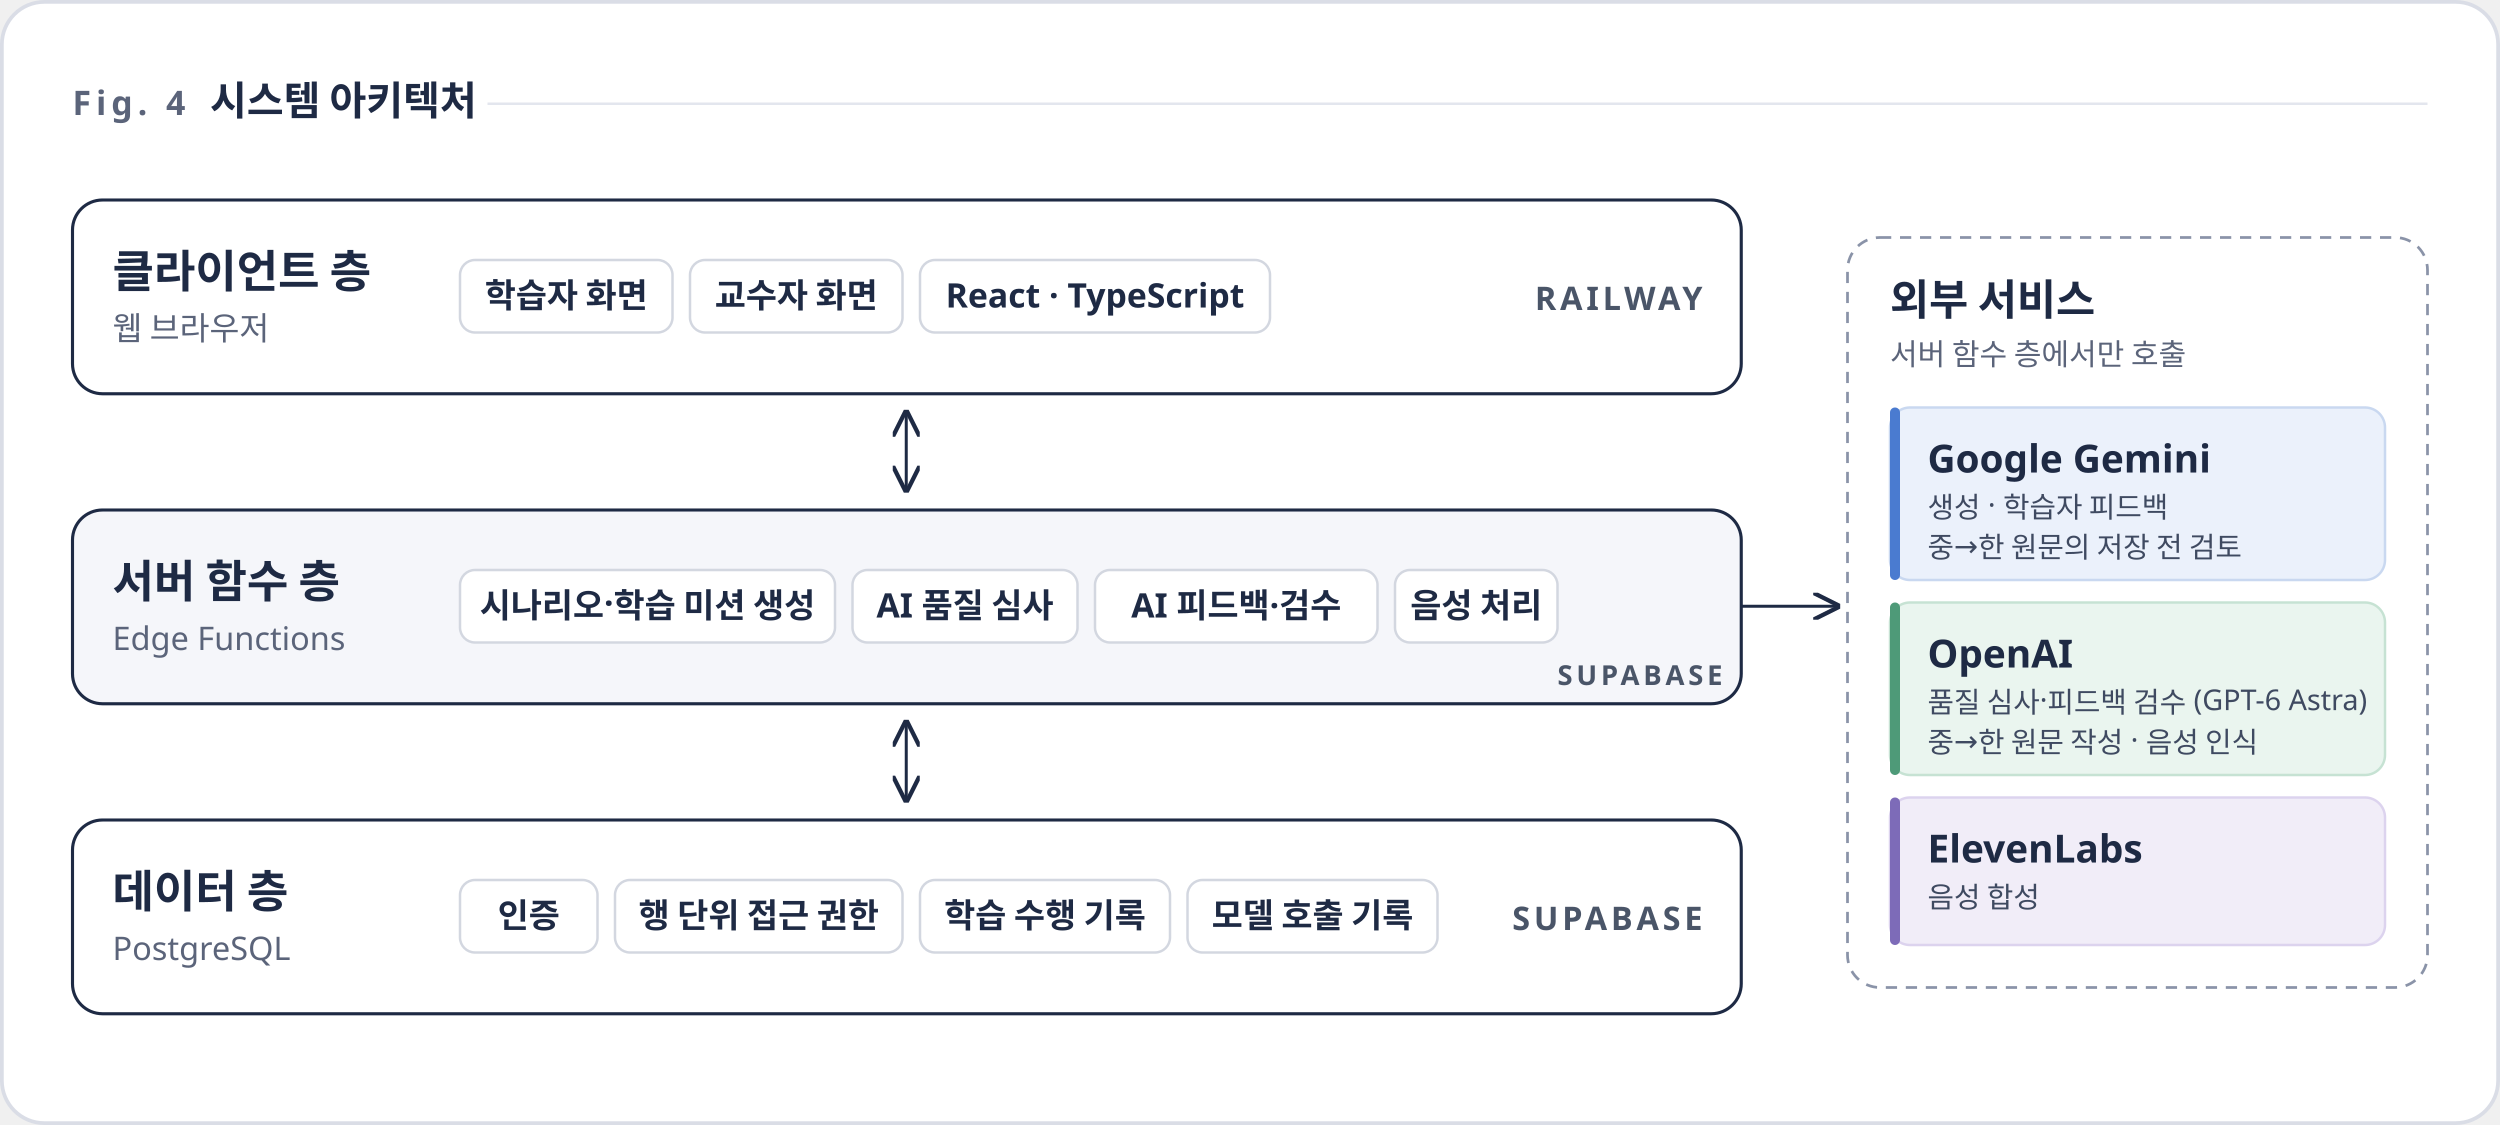
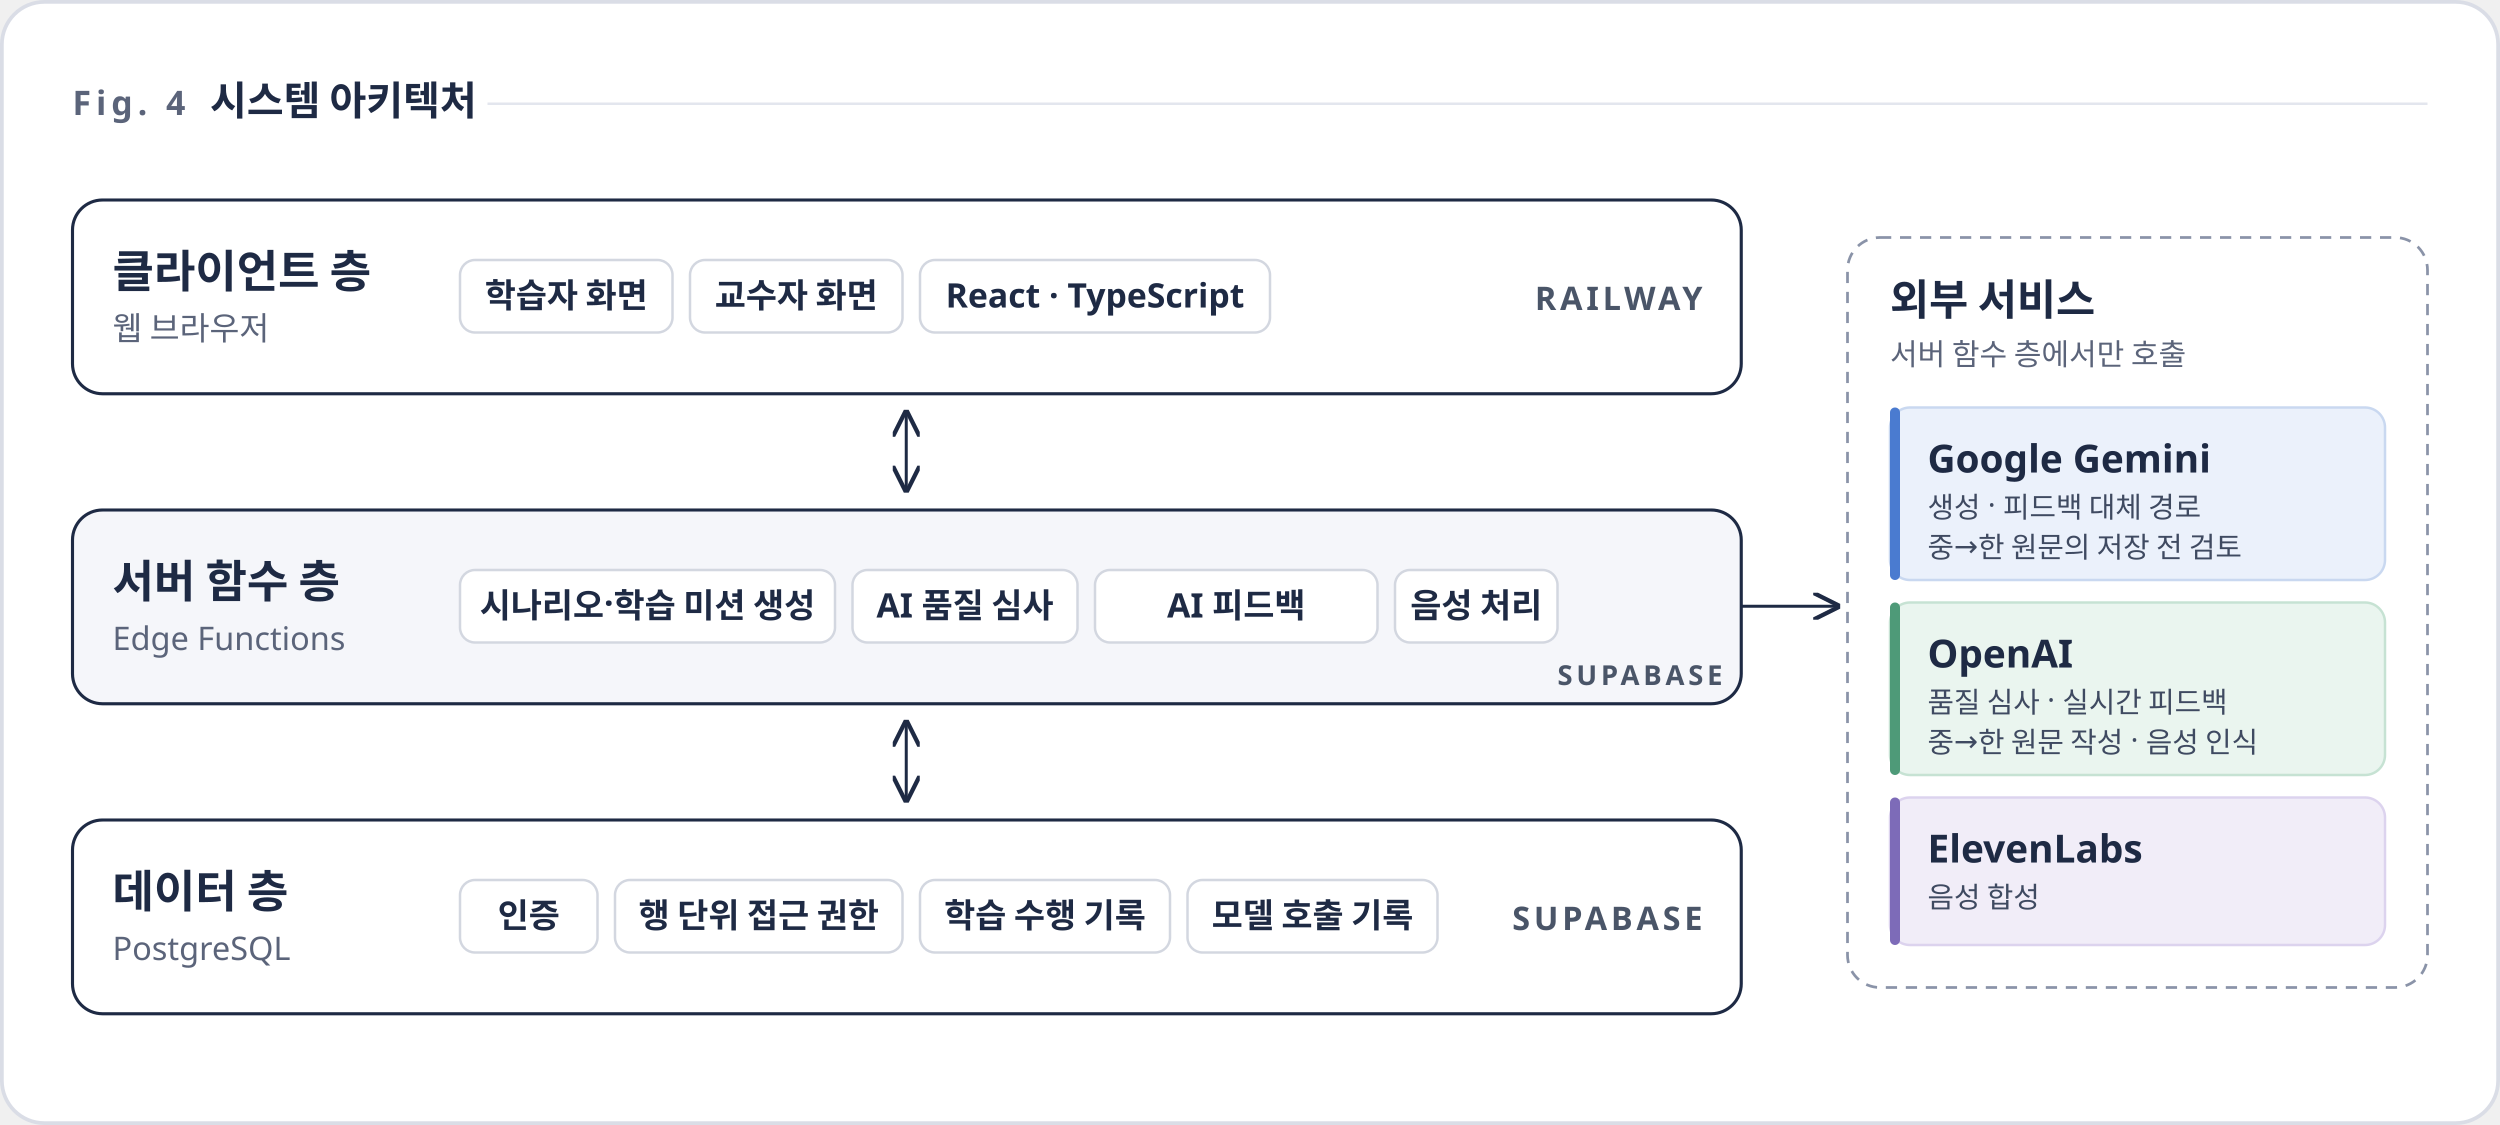
<svg xmlns="http://www.w3.org/2000/svg" viewBox="0 0 2000 900" width="2000" height="900" font-family="Pretendard, 'Noto Sans KR', 'Malgun Gothic', sans-serif">
  <defs>
    <marker id="arrow" viewBox="0 0 10 10" refX="9" refY="5" markerWidth="9" markerHeight="9" orient="auto-start-reverse">
      <path d="M0,0 L10,5 L0,10" fill="none" stroke="#1E2A44" stroke-width="1.6" />
    </marker>
    <style>
      .t { fill:#1E2A44; }
      .lay { font-size:36px; font-weight:800; fill:#1E2A44; }
      .lays { font-size:26px; fill:#5B647A; }
      .chip { font-size:27px; font-weight:700; fill:#1E2A44; }
      .host { font-size:26px; font-weight:800; letter-spacing:3px; fill:#4A5568; }
      .svc { font-size:31px; font-weight:800; fill:#1E2A44; }
      .svcs { font-size:23px; fill:#3F4A61; }
      .line { stroke:#1E2A44; stroke-width:2.4; fill:none; }
    </style>
  </defs>
  <rect x="1.5" y="1.5" width="1997" height="897" rx="34" fill="#FFFFFF" stroke="#DADDE6" stroke-width="3" />
  <text x="58" y="92" font-size="27" font-weight="700" letter-spacing="4" fill="#5B647A">Fig. 4</text>
  <text x="168" y="92" font-size="32" font-weight="800" class="t">시스템 아키텍처</text>
  <line x1="390" y1="83" x2="1942" y2="83" stroke="#E3E6EE" stroke-width="2" />
  <rect x="58" y="160" width="1335" height="155" rx="24" fill="#FFFFFF" stroke="#1E2A44" stroke-width="2.5" />
  <text x="90" y="230" class="lay">클라이언트 층</text>
  <text x="90" y="272" class="lays">웹 브라우저</text>
  <g>
    <rect x="368" y="208" width="170" height="58" rx="12" fill="#FFFFFF" stroke="#D3D7E0" stroke-width="2" />
    <text x="453" y="246" text-anchor="middle" class="chip">학습자 화면</text>
    <rect x="552" y="208" width="170" height="58" rx="12" fill="#FFFFFF" stroke="#D3D7E0" stroke-width="2" />
    <text x="637" y="246" text-anchor="middle" class="chip">교수자 화면</text>
    <rect x="736" y="208" width="280" height="58" rx="12" fill="#FFFFFF" stroke="#D3D7E0" stroke-width="2" />
    <text x="876" y="246" text-anchor="middle" class="chip">React · TypeScript</text>
  </g>
  <text x="1362" y="248" text-anchor="end" class="host">RAILWAY</text>
  <line x1="725" y1="330" x2="725" y2="392" class="line" marker-start="url(#arrow)" marker-end="url(#arrow)" />
  <rect x="58" y="408" width="1335" height="155" rx="24" fill="#F5F6FA" stroke="#1E2A44" stroke-width="2.5" />
  <text x="90" y="478" class="lay">서버 함수 층</text>
  <text x="90" y="520" class="lays">Edge Functions</text>
  <g>
    <rect x="368" y="456" width="300" height="58" rx="12" fill="#FFFFFF" stroke="#D3D7E0" stroke-width="2" />
    <text x="518" y="494" text-anchor="middle" class="chip">시나리오·학습 미션 생성</text>
    <rect x="682" y="456" width="180" height="58" rx="12" fill="#FFFFFF" stroke="#D3D7E0" stroke-width="2" />
    <text x="772" y="494" text-anchor="middle" class="chip">AI 품질 심사</text>
    <rect x="876" y="456" width="226" height="58" rx="12" fill="#FFFFFF" stroke="#D3D7E0" stroke-width="2" />
-     <text x="989" y="494" text-anchor="middle" class="chip">AI 피드백·검수</text>
+     <text x="989" y="494" text-anchor="middle" class="chip">AI 피드백</text>
    <rect x="1116" y="456" width="130" height="58" rx="12" fill="#FFFFFF" stroke="#D3D7E0" stroke-width="2" />
    <text x="1181" y="494" text-anchor="middle" class="chip">음성 처리</text>
  </g>
  <text x="1378" y="548" text-anchor="end" font-size="22" font-weight="800" letter-spacing="3" fill="#4A5568">SUPABASE</text>
  <line x1="725" y1="578" x2="725" y2="640" class="line" marker-start="url(#arrow)" marker-end="url(#arrow)" />
  <rect x="58" y="656" width="1335" height="155" rx="24" fill="#FFFFFF" stroke="#1E2A44" stroke-width="2.5" />
  <text x="90" y="726" class="lay">데이터 층</text>
  <text x="90" y="768" class="lays">PostgreSQL</text>
  <g>
    <rect x="368" y="704" width="110" height="58" rx="12" fill="#FFFFFF" stroke="#D3D7E0" stroke-width="2" />
    <text x="423" y="742" text-anchor="middle" class="chip">인증</text>
    <rect x="492" y="704" width="230" height="58" rx="12" fill="#FFFFFF" stroke="#D3D7E0" stroke-width="2" />
    <text x="607" y="742" text-anchor="middle" class="chip">행 단위 접근 권한</text>
    <rect x="736" y="704" width="200" height="58" rx="12" fill="#FFFFFF" stroke="#D3D7E0" stroke-width="2" />
    <text x="836" y="742" text-anchor="middle" class="chip">학습 수행 기록</text>
    <rect x="950" y="704" width="200" height="58" rx="12" fill="#FFFFFF" stroke="#D3D7E0" stroke-width="2" />
    <text x="1050" y="742" text-anchor="middle" class="chip">모델 호출 기록</text>
  </g>
  <text x="1362" y="744" text-anchor="end" class="host">SUPABASE</text>
  <line x1="1393" y1="485" x2="1470" y2="485" class="line" marker-end="url(#arrow)" />
  <rect x="1478" y="190" width="464" height="600" rx="26" fill="#FFFFFF" stroke="#8A93A8" stroke-width="2.2" stroke-dasharray="9 7" />
  <text x="1512" y="252" font-size="34" font-weight="800" class="t">외부 서비스</text>
  <text x="1512" y="292" font-size="24" fill="#5B647A">서버 함수 층에서만 호출</text>
  <rect x="1512" y="326" width="396" height="138" rx="16" fill="#EBF1FB" stroke="#C9D8F0" stroke-width="2" />
  <rect x="1512" y="326" width="8" height="138" rx="4" fill="#4A7BD0" />
  <text x="1542" y="378" class="svc">Google Gemini</text>
-   <text x="1542" y="414" class="svcs">생성 · 학습자 피드백</text>
+   <text x="1542" y="414" class="svcs">생성 · 피드백 대체 경로</text>
  <text x="1542" y="446" class="svcs">중→한 원문의 저장 전 검토</text>
  <rect x="1512" y="482" width="396" height="138" rx="16" fill="#EAF5EF" stroke="#C6E2D3" stroke-width="2" />
  <rect x="1512" y="482" width="8" height="138" rx="4" fill="#4E9A78" />
  <text x="1542" y="534" class="svc">OpenAI</text>
-   <text x="1542" y="570" class="svcs">품질 심사·피드백 검수 (GPT-6 Astra)</text>
+   <text x="1542" y="570" class="svcs">품질 심사 · 실시간 피드백</text>
  <text x="1542" y="602" class="svcs">중→한 원문 작성 · 음성 인식</text>
  <rect x="1512" y="638" width="396" height="118" rx="16" fill="#F1EDF8" stroke="#DCD3EE" stroke-width="2" />
  <rect x="1512" y="638" width="8" height="118" rx="4" fill="#7D6BB8" />
  <text x="1542" y="690" class="svc">ElevenLabs</text>
  <text x="1542" y="726" class="svcs">음성 합성</text>
</svg>
